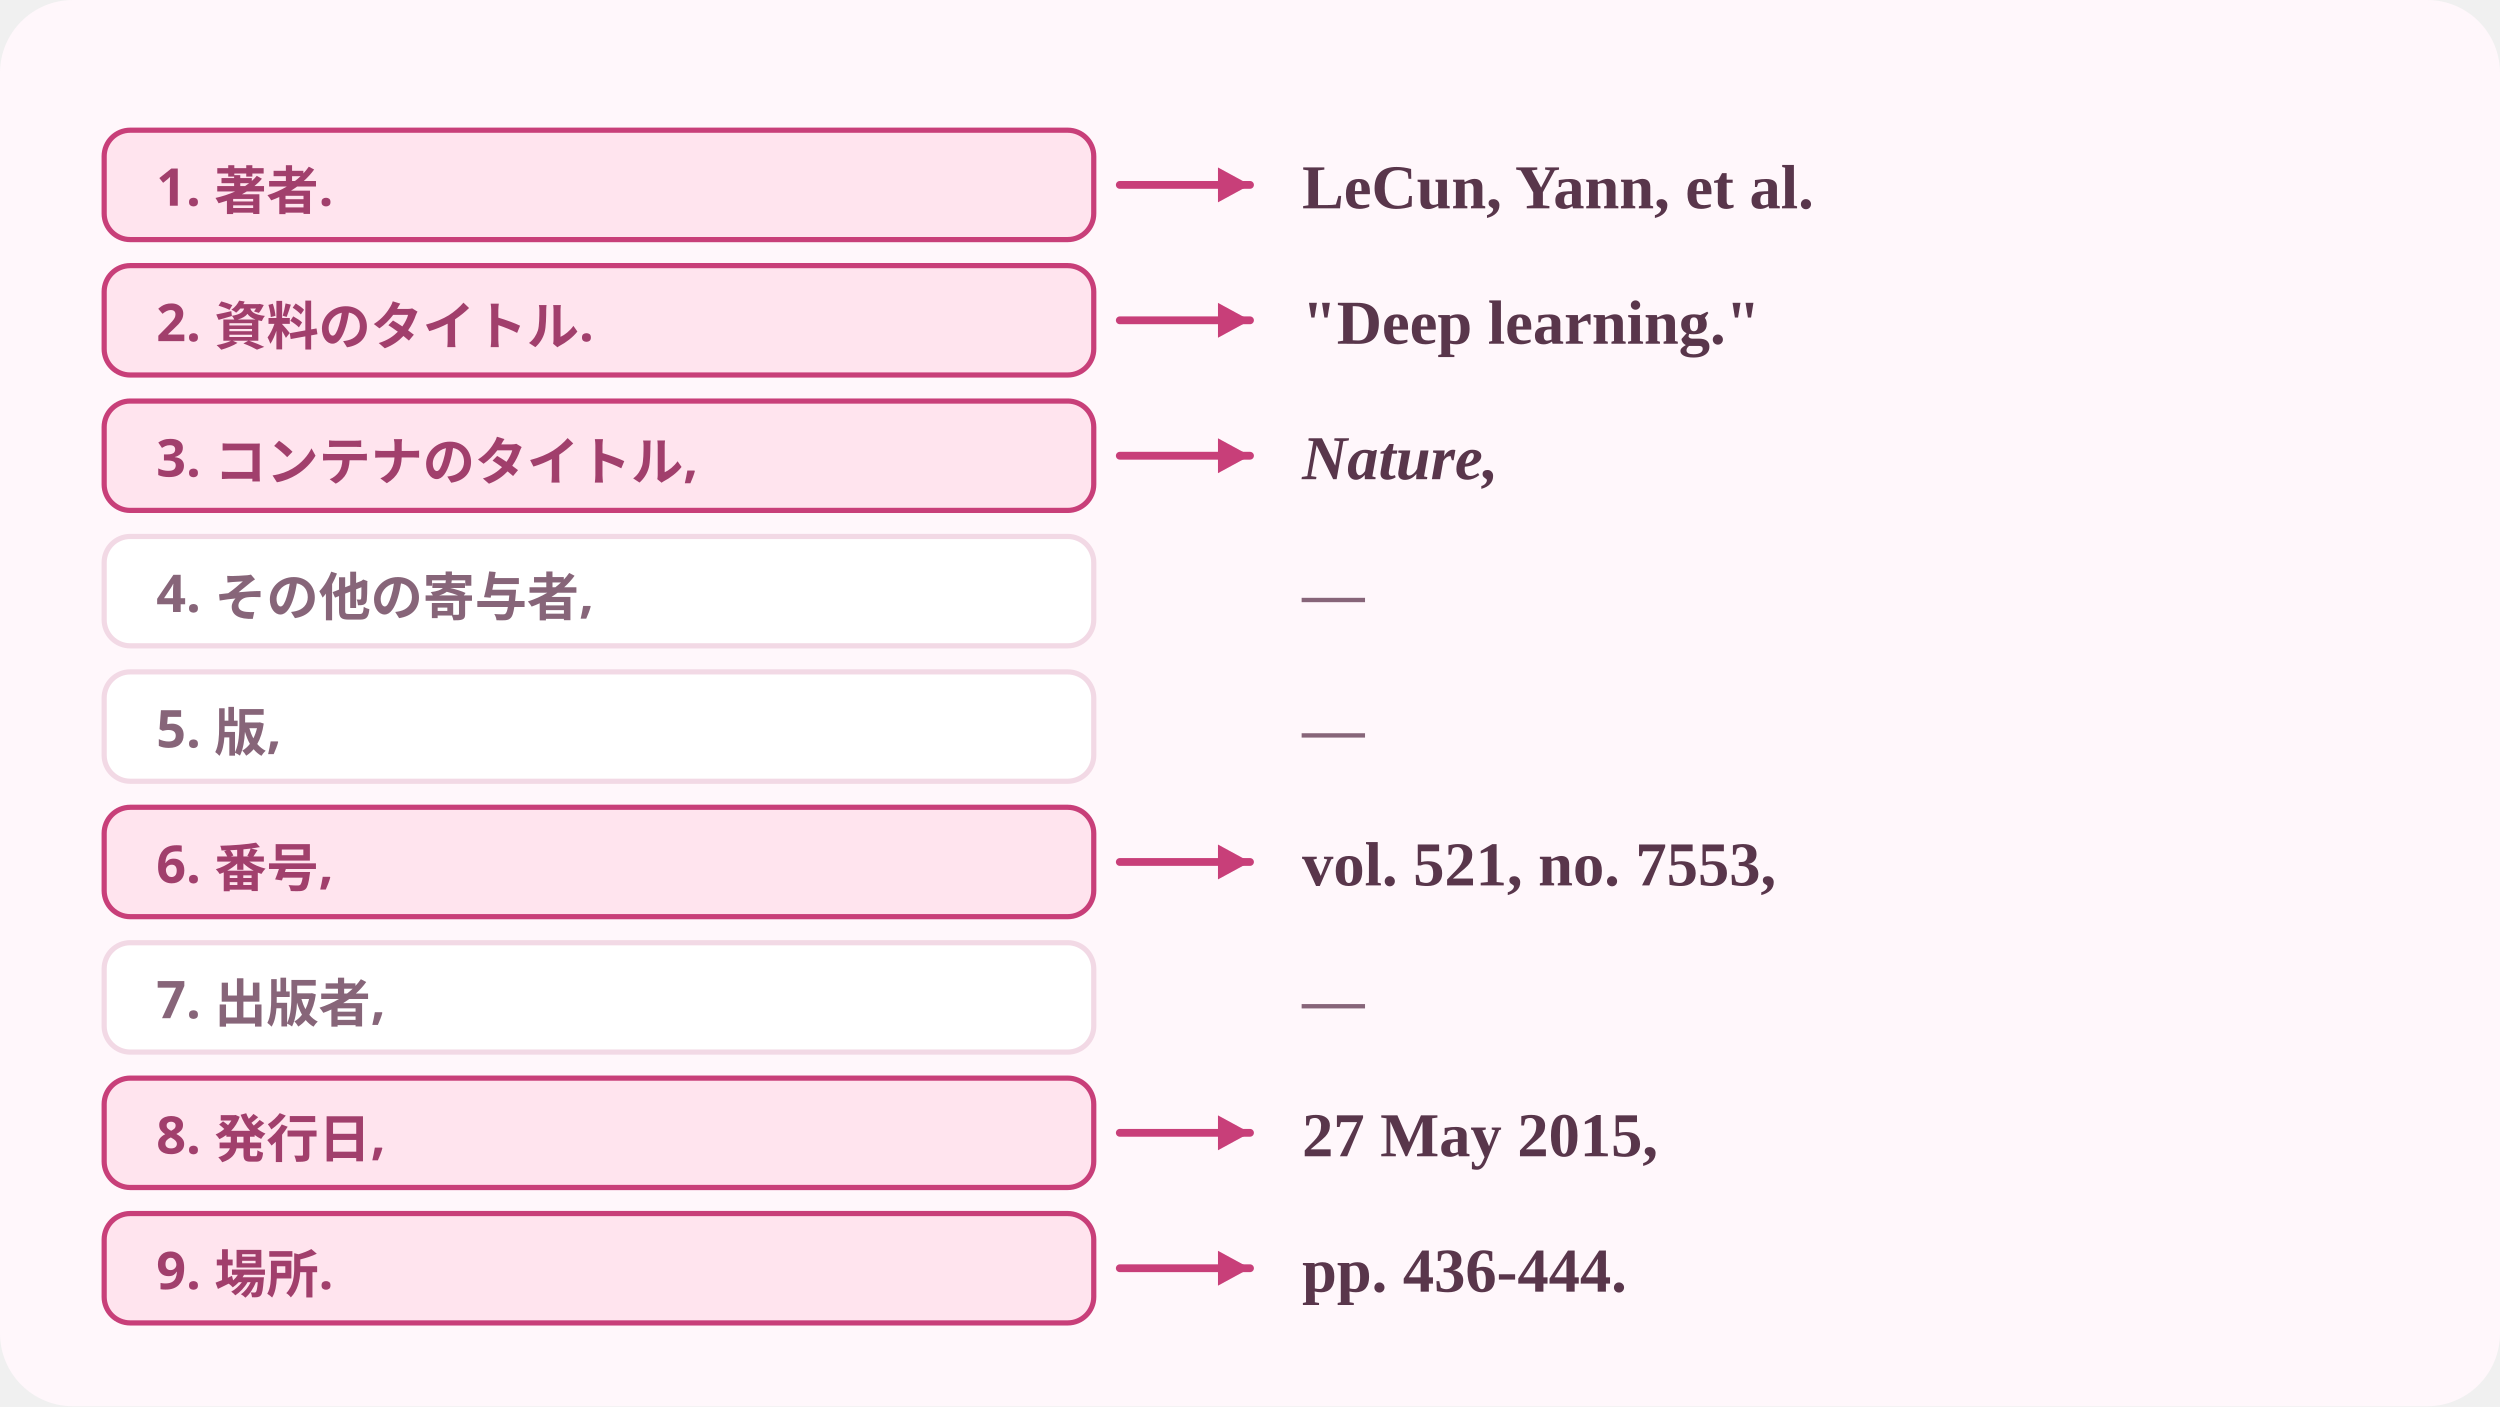
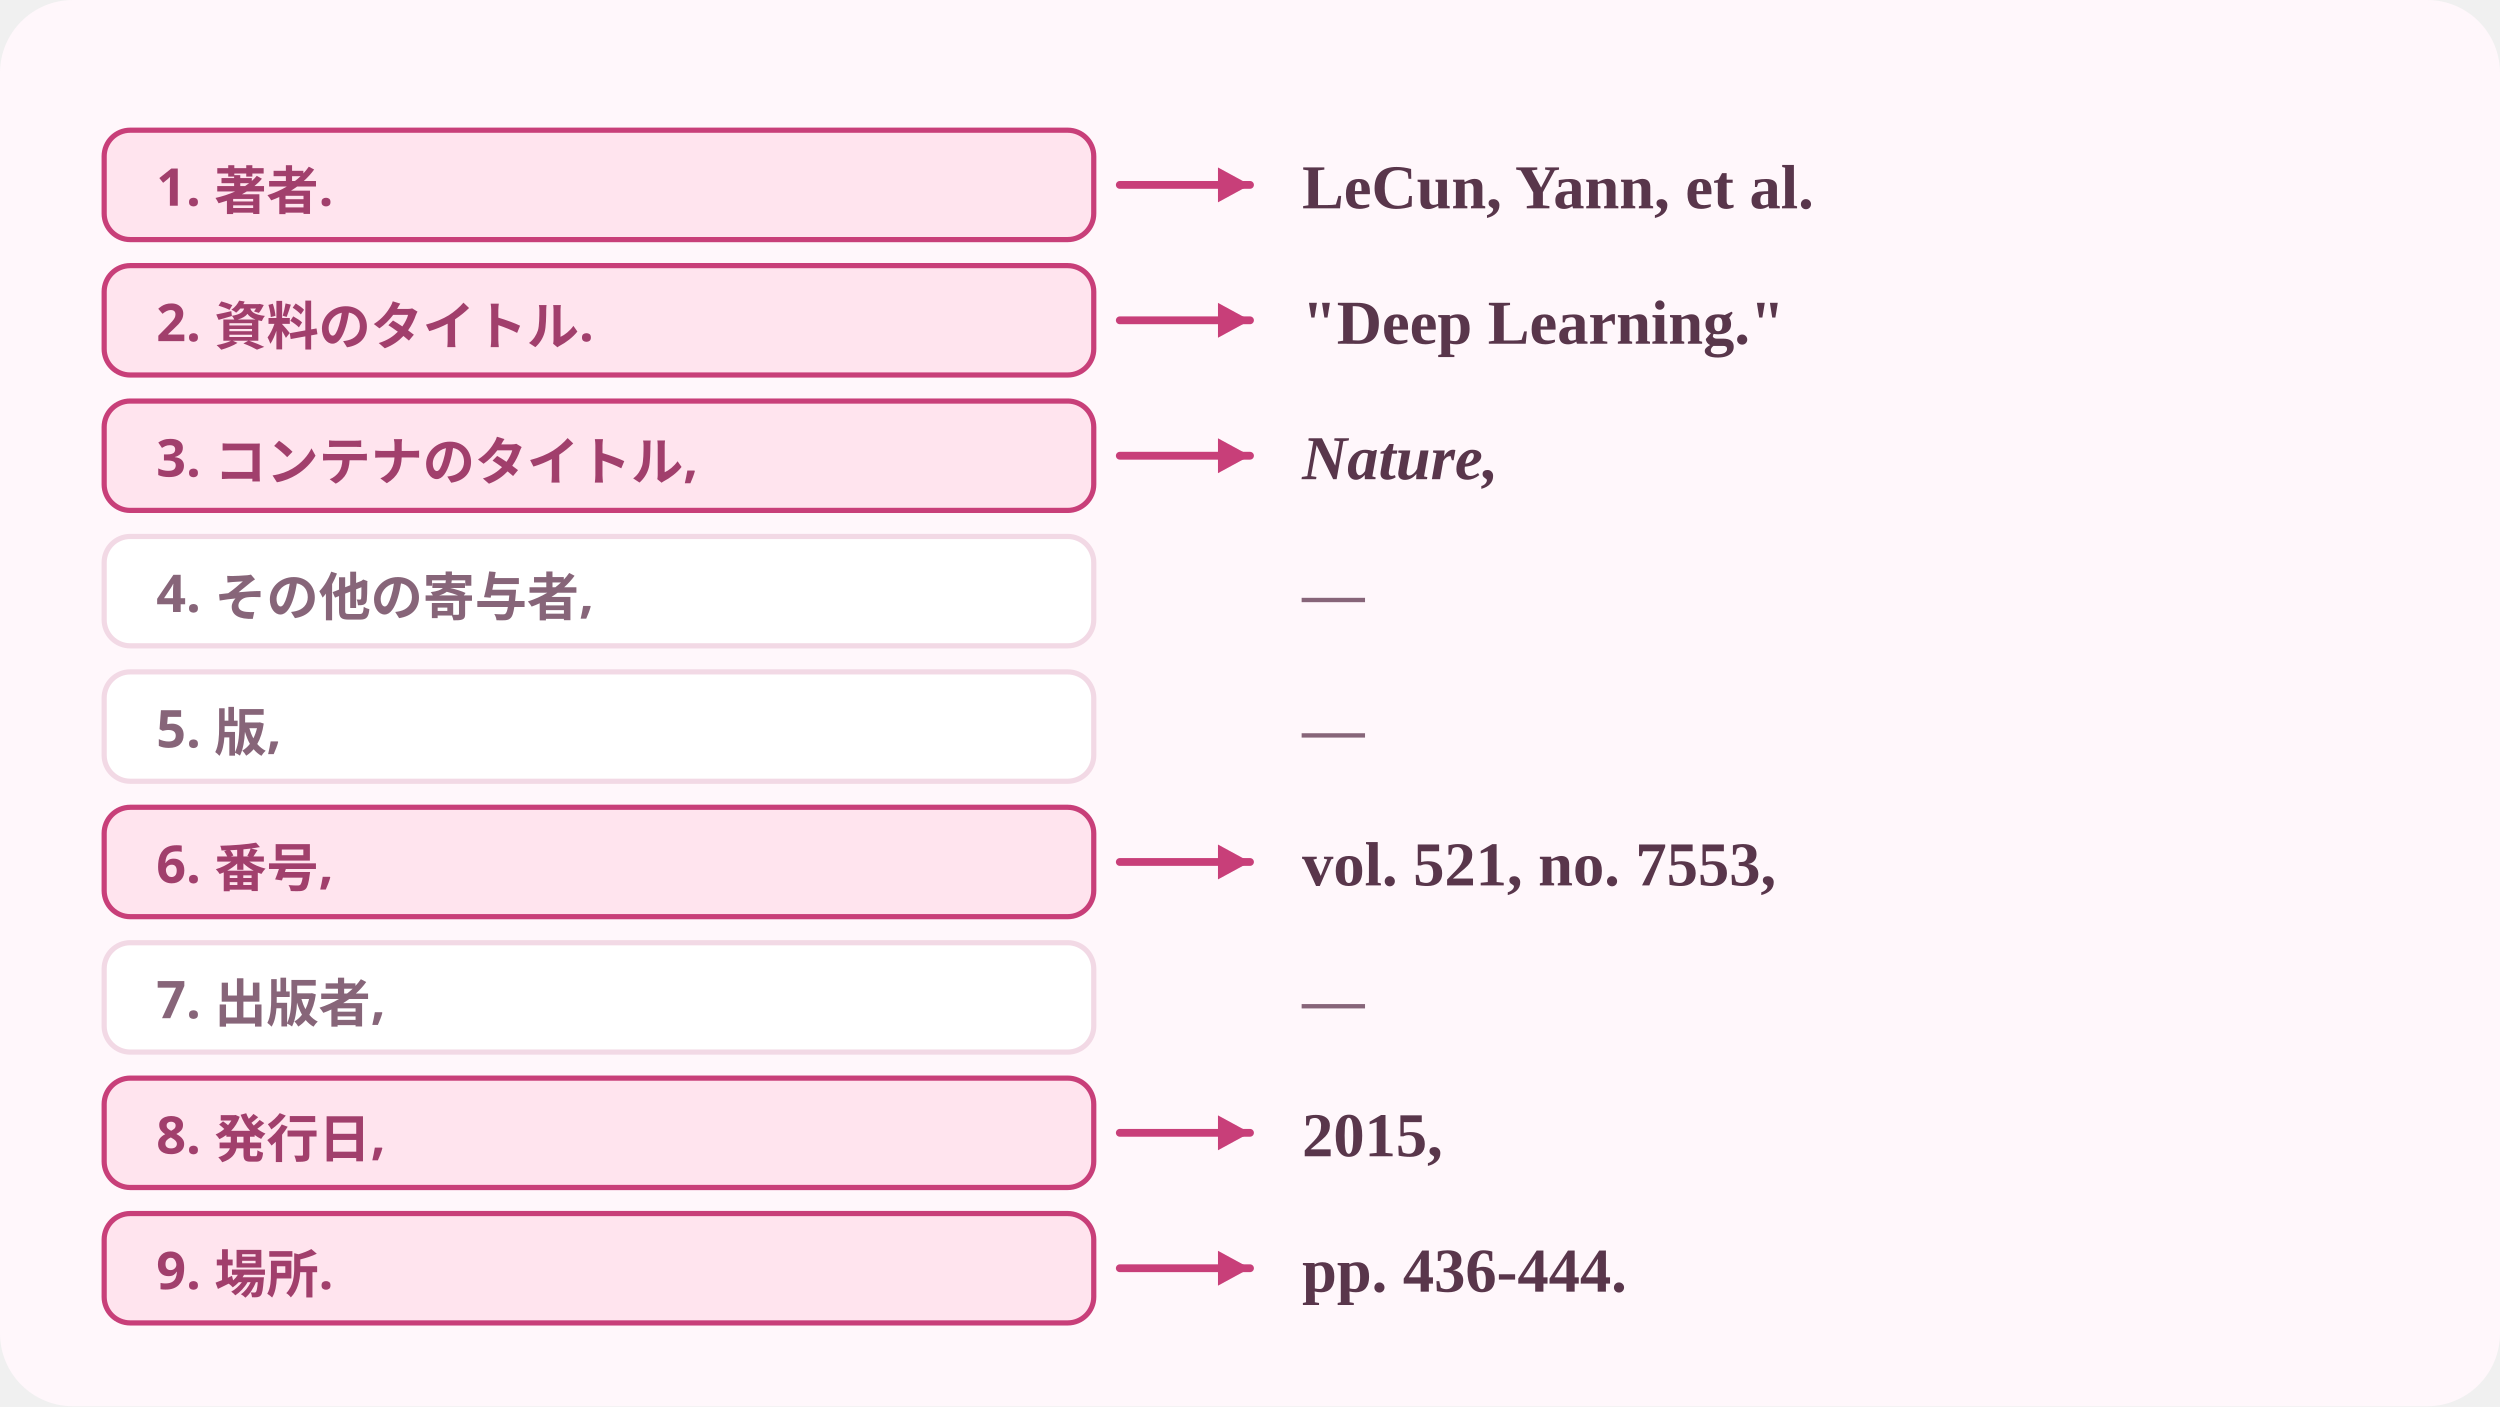
<svg xmlns="http://www.w3.org/2000/svg" viewBox="0 0 960 540" role="img" aria-label="MLA 9 のコア要素の順序と、論文の記入例。">
  <rect width="960" height="540" rx="28" fill="#fff7fb" />
  <rect x="40" y="50" width="380" height="42" rx="10" fill="#ffe4ee" stroke="#c83f79" stroke-width="2" />
  <text x="60" y="79" fill="#a13f6c" font-size="20" font-weight="800" text-anchor="start" font-family="system-ui,'PingFang SC','Noto Sans SC','Hiragino Sans',sans-serif">1. 著者.</text>
  <line x1="430" y1="71" x2="480" y2="71" stroke="#c83f79" stroke-width="3" stroke-linecap="round" />
  <path d="M480 71 L467.7 77.7 L467.7 64.3 Z" fill="#c83f79" />
  <text x="500" y="80" fill="#59364b" font-size="24" font-weight="600" font-family="Georgia,'Times New Roman',serif">LeCun, Yann, et al.</text>
  <rect x="40" y="102" width="380" height="42" rx="10" fill="#ffe4ee" stroke="#c83f79" stroke-width="2" />
  <text x="60" y="131" fill="#a13f6c" font-size="20" font-weight="800" text-anchor="start" font-family="system-ui,'PingFang SC','Noto Sans SC','Hiragino Sans',sans-serif">2. 資料のタイトル.</text>
  <line x1="430" y1="123" x2="480" y2="123" stroke="#c83f79" stroke-width="3" stroke-linecap="round" />
  <path d="M480 123 L467.7 129.7 L467.7 116.3 Z" fill="#c83f79" />
-   <text x="500" y="132" fill="#59364b" font-size="24" font-weight="600" font-family="Georgia,'Times New Roman',serif">"Deep learning."</text>
+   <text x="500" y="132" fill="#59364b" font-size="24" font-weight="600" font-family="Georgia,'Times New Roman',serif">"Deep Learning."</text>
  <rect x="40" y="154" width="380" height="42" rx="10" fill="#ffe4ee" stroke="#c83f79" stroke-width="2" />
  <text x="60" y="183" fill="#a13f6c" font-size="20" font-weight="800" text-anchor="start" font-family="system-ui,'PingFang SC','Noto Sans SC','Hiragino Sans',sans-serif">3. コンテナのタイトル,</text>
  <line x1="430" y1="175" x2="480" y2="175" stroke="#c83f79" stroke-width="3" stroke-linecap="round" />
  <path d="M480 175 L467.7 181.7 L467.7 168.3 Z" fill="#c83f79" />
  <text x="500" y="184" fill="#59364b" font-size="24" font-weight="600" font-family="Georgia,'Times New Roman',serif" font-style="italic">Nature,</text>
  <rect x="40" y="206" width="380" height="42" rx="10" fill="#ffffff" stroke="#f2d9e5" stroke-width="2" />
  <text x="60" y="235" fill="#876579" font-size="20" font-weight="800" text-anchor="start" font-family="system-ui,'PingFang SC','Noto Sans SC','Hiragino Sans',sans-serif">4. その他の寄与者,</text>
  <text x="500" y="236" fill="#876579" font-size="24" font-weight="600" font-family="Georgia,'Times New Roman',serif">—</text>
  <rect x="40" y="258" width="380" height="42" rx="10" fill="#ffffff" stroke="#f2d9e5" stroke-width="2" />
  <text x="60" y="287" fill="#876579" font-size="20" font-weight="800" text-anchor="start" font-family="system-ui,'PingFang SC','Noto Sans SC','Hiragino Sans',sans-serif">5. 版,</text>
  <text x="500" y="288" fill="#876579" font-size="24" font-weight="600" font-family="Georgia,'Times New Roman',serif">—</text>
  <rect x="40" y="310" width="380" height="42" rx="10" fill="#ffe4ee" stroke="#c83f79" stroke-width="2" />
  <text x="60" y="339" fill="#a13f6c" font-size="20" font-weight="800" text-anchor="start" font-family="system-ui,'PingFang SC','Noto Sans SC','Hiragino Sans',sans-serif">6. 番号,</text>
  <line x1="430" y1="331" x2="480" y2="331" stroke="#c83f79" stroke-width="3" stroke-linecap="round" />
  <path d="M480 331 L467.7 337.7 L467.7 324.3 Z" fill="#c83f79" />
  <text x="500" y="340" fill="#59364b" font-size="24" font-weight="600" font-family="Georgia,'Times New Roman',serif">vol. 521, no. 7553,</text>
  <rect x="40" y="362" width="380" height="42" rx="10" fill="#ffffff" stroke="#f2d9e5" stroke-width="2" />
  <text x="60" y="391" fill="#876579" font-size="20" font-weight="800" text-anchor="start" font-family="system-ui,'PingFang SC','Noto Sans SC','Hiragino Sans',sans-serif">7. 出版者,</text>
  <text x="500" y="392" fill="#876579" font-size="24" font-weight="600" font-family="Georgia,'Times New Roman',serif">—</text>
  <rect x="40" y="414" width="380" height="42" rx="10" fill="#ffe4ee" stroke="#c83f79" stroke-width="2" />
  <text x="60" y="443" fill="#a13f6c" font-size="20" font-weight="800" text-anchor="start" font-family="system-ui,'PingFang SC','Noto Sans SC','Hiragino Sans',sans-serif">8. 発行日,</text>
  <line x1="430" y1="435" x2="480" y2="435" stroke="#c83f79" stroke-width="3" stroke-linecap="round" />
  <path d="M480 435 L467.7 441.7 L467.7 428.3 Z" fill="#c83f79" />
-   <text x="500" y="444" fill="#59364b" font-size="24" font-weight="600" font-family="Georgia,'Times New Roman',serif">27 May 2015,</text>
+   <text x="500" y="444" fill="#59364b" font-size="24" font-weight="600" font-family="Georgia,'Times New Roman',serif">2015,</text>
  <rect x="40" y="466" width="380" height="42" rx="10" fill="#ffe4ee" stroke="#c83f79" stroke-width="2" />
  <text x="60" y="495" fill="#a13f6c" font-size="20" font-weight="800" text-anchor="start" font-family="system-ui,'PingFang SC','Noto Sans SC','Hiragino Sans',sans-serif">9. 場所.</text>
  <line x1="430" y1="487" x2="480" y2="487" stroke="#c83f79" stroke-width="3" stroke-linecap="round" />
  <path d="M480 487 L467.7 493.7 L467.7 480.3 Z" fill="#c83f79" />
  <text x="500" y="496" fill="#59364b" font-size="24" font-weight="600" font-family="Georgia,'Times New Roman',serif">pp. 436-444.</text>
</svg>
